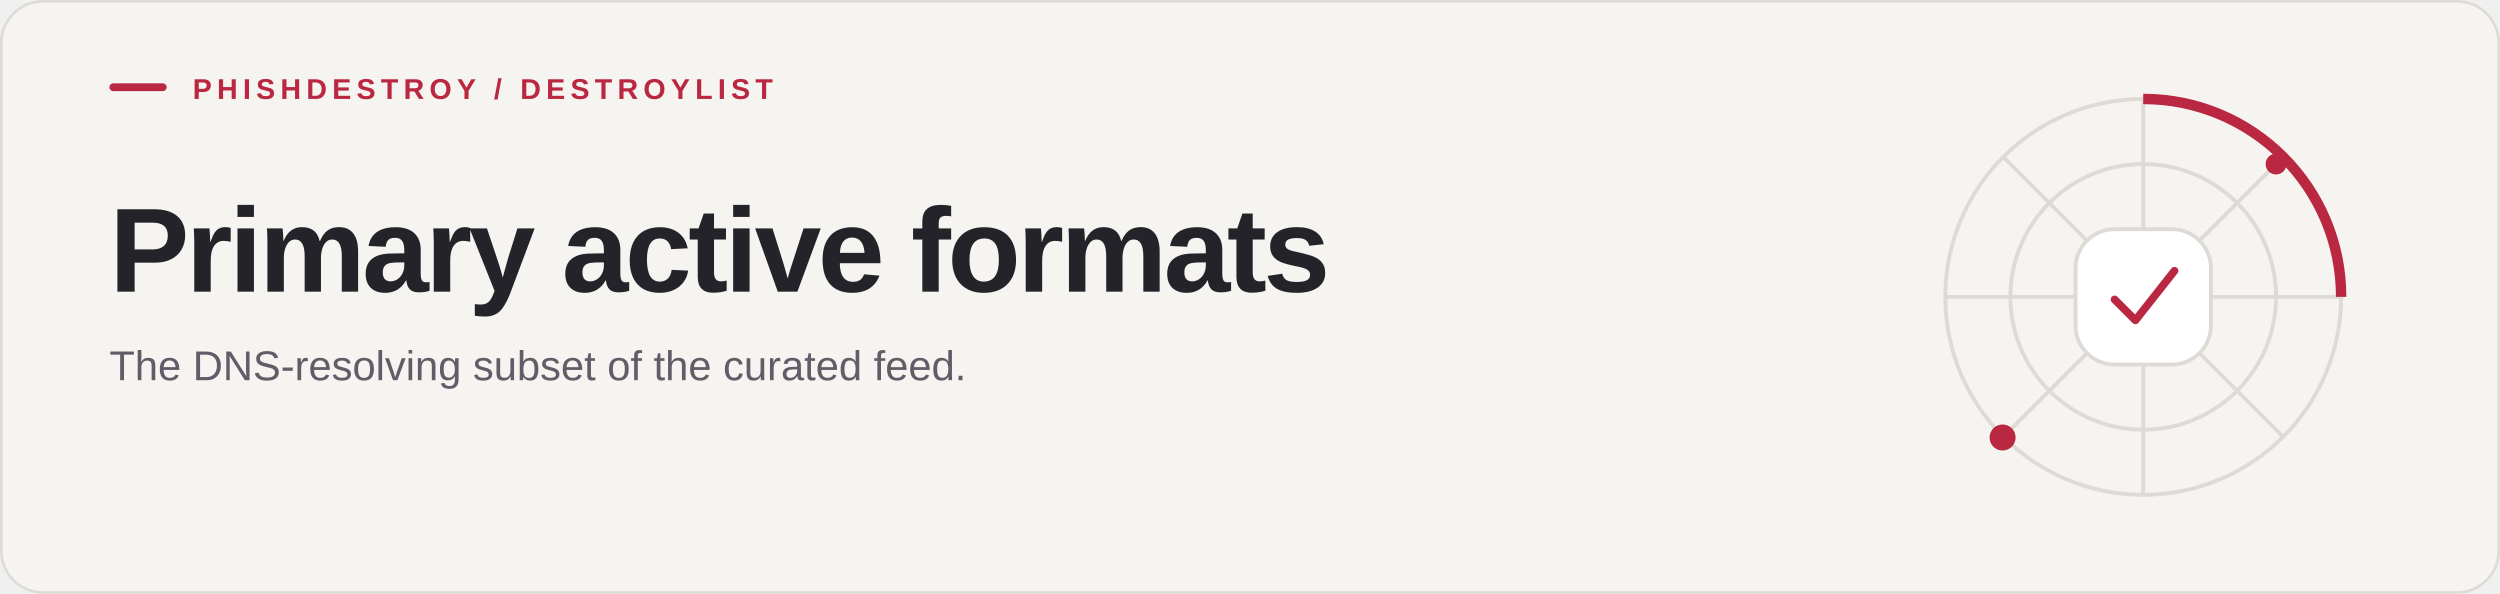
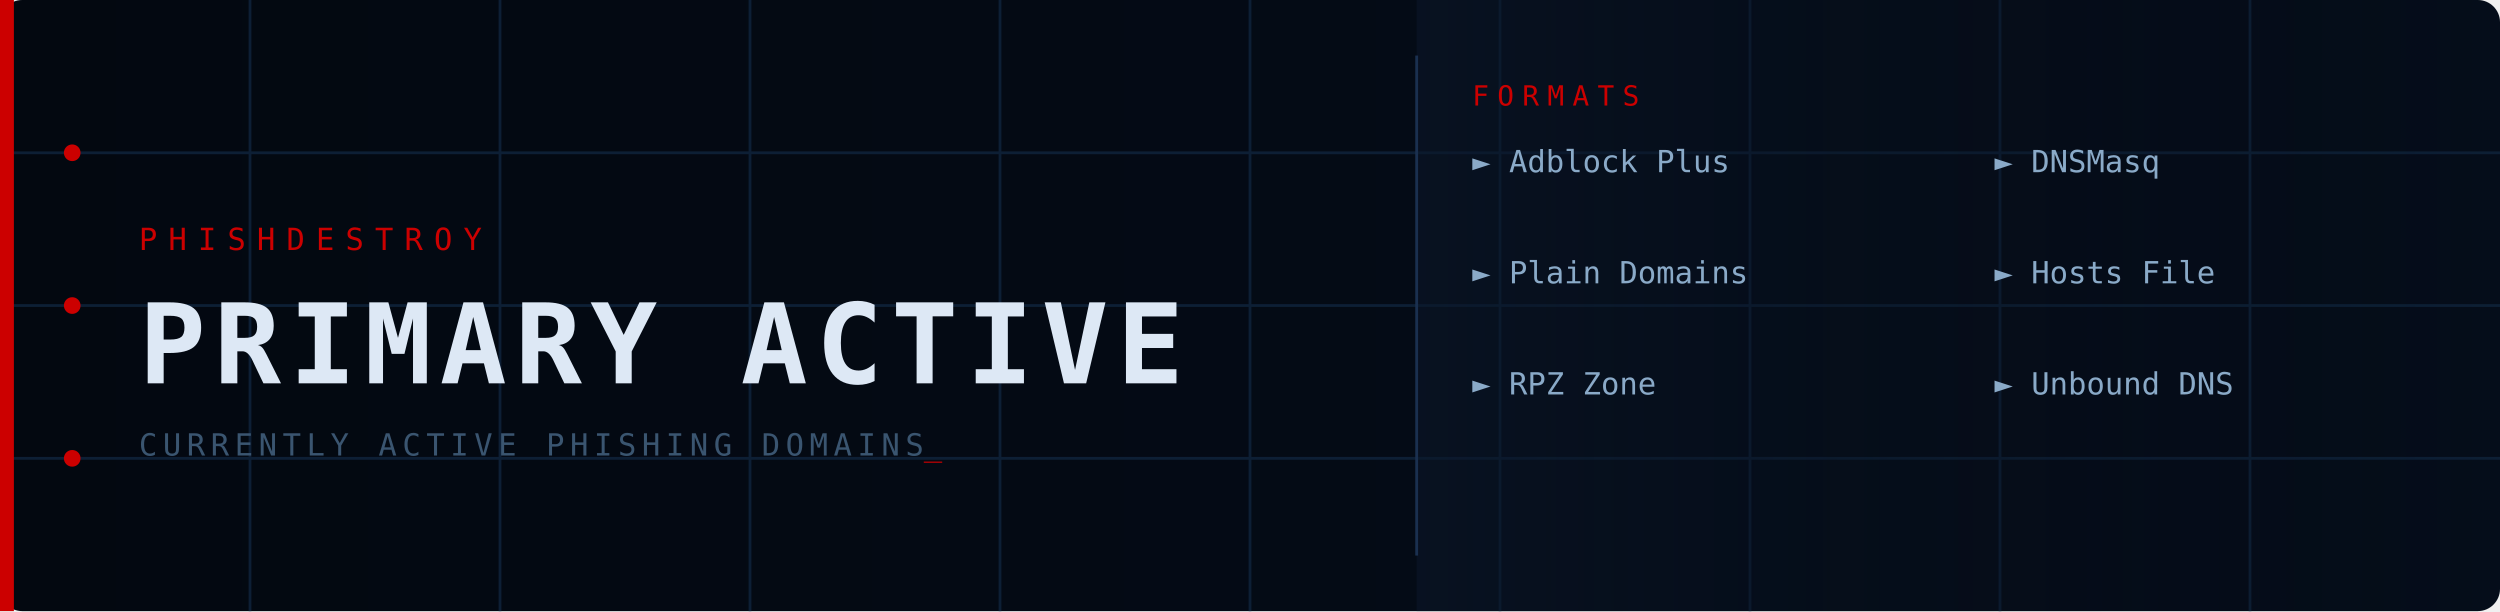
- <svg xmlns="http://www.w3.org/2000/svg" width="960" height="228" viewBox="0 0 960 228" role="img" aria-labelledby="title desc">
-   <style>
-     .bg{fill:#f6f4f1}.border,.line{stroke:#dedbd7}.title{fill:#25232a}.muted{fill:#615d68}.accent{stroke:#b92740}.label,.dot{fill:#b92740}.panel{fill:#fff;stroke:#dedbd7}
-     @media(prefers-color-scheme:dark){.bg{fill:#191b22}.border,.line{stroke:#363943}.title{fill:#f4f1ee}.muted{fill:#b9b7c1}.accent{stroke:#ef8496}.label,.dot{fill:#ef8496}.panel{fill:#242730;stroke:#464955}}
-   </style>
-   <rect class="bg border" x=".5" y=".5" width="959" height="227" rx="16" />
-   <rect class="dot" x="42" y="32" width="22" height="3" rx="1.5" />
-   <text class="label" x="74" y="38" font-family="Arial,Helvetica,sans-serif" font-size="11" font-weight="700" letter-spacing="2">PHISHDESTROY / DESTROYLIST</text>
-   <text class="title" x="42" y="112" font-family="Arial,Helvetica,sans-serif" font-size="46" font-weight="700" letter-spacing="-1.3">
-     <tspan x="42" dy="0">Primary active formats</tspan>
+ <svg xmlns="http://www.w3.org/2000/svg" viewBox="0 0 900 220" width="900" height="220">
+   <defs>
+     <style>
+       @keyframes fadein {
+         from { opacity: 0; transform: translateY(8px); }
+         to   { opacity: 1; transform: translateY(0);   }
+       }
+       @keyframes pulse {
+         0%, 100% { opacity: 1;   }
+         50%       { opacity: 0.2; }
+       }
+       @keyframes blink {
+         0%, 100% { opacity: 1; }
+         50%       { opacity: 0; }
+       }
+       @keyframes scanline {
+         0%   { transform: translateY(-20px); opacity: 0;   }
+         5%   {                               opacity: 0.4; }
+         95%  {                               opacity: 0.4; }
+         100% { transform: translateY(240px); opacity: 0;   }
+       }
+       @keyframes arc1 { from { stroke-dashoffset: 566; } to { stroke-dashoffset: 0; } }
+       @keyframes arc2 { from { stroke-dashoffset: 440; } to { stroke-dashoffset: 0; } }
+       @keyframes glow {
+         0%, 100% { opacity: 1;   }
+         50%       { opacity: 0.7; }
+       }
+       @keyframes br {
+         from { opacity: 0; transform: translateX(6px); }
+         to   { opacity: 1; transform: translateX(0);   }
+       }
+ 
+       .lbl  { animation: fadein  0.7s ease  0.10s both; }
+       .ttl  { animation: fadein  0.7s ease  0.30s both; }
+       .sub  { animation: fadein  0.7s ease  0.55s both; }
+       .d1   { animation: pulse  2.5s ease-in-out infinite 0.0s; }
+       .d2   { animation: pulse  2.5s ease-in-out infinite 0.8s; }
+       .d3   { animation: pulse  2.5s ease-in-out infinite 1.6s; }
+       .cur  { animation: blink  1.0s step-end   infinite; }
+       .scan { animation: scanline 4s linear      infinite 1.0s; }
+       .a1   { animation: arc1   2.0s ease-out    0.20s both; }
+       .a2   { animation: arc2   2.5s ease-out    0.50s both; }
+       .bar  { animation: glow   3.0s ease-in-out infinite; }
+       .fhdr { animation: fadein  0.5s ease  0.65s both; }
+       .f0  { animation: br 0.5s ease 0.70s both; }
+       .f1  { animation: br 0.5s ease 0.82s both; }
+       .f2  { animation: br 0.5s ease 0.94s both; }
+       .f3  { animation: br 0.5s ease 1.06s both; }
+       .f4  { animation: br 0.5s ease 1.18s both; }
+       .f5  { animation: br 0.5s ease 1.30s both; }
+     </style>
+     <linearGradient id="bg" x1="0" y1="0" x2="1" y2="0">
+       <stop offset="0%" stop-color="#030810" />
+       <stop offset="100%" stop-color="#050d1a" />
+     </linearGradient>
+     <linearGradient id="rp" x1="0" y1="0" x2="1" y2="0">
+       <stop offset="0%" stop-color="#0a1628" stop-opacity="0.6" />
+       <stop offset="100%" stop-color="#030810" stop-opacity="0" />
+     </linearGradient>
+     <linearGradient id="sg" x1="0" y1="0" x2="0" y2="1">
+       <stop offset="0%" stop-color="#fff" stop-opacity="0" />
+       <stop offset="50%" stop-color="#fff" stop-opacity="0.04" />
+       <stop offset="100%" stop-color="#fff" stop-opacity="0" />
+     </linearGradient>
+     <clipPath id="cp">
+       <rect width="900" height="220" rx="8" />
+     </clipPath>
+   </defs>
+   <rect width="900" height="220" rx="8" fill="url(#bg)" />
+   <g clip-path="url(#cp)" stroke="#0d1f35" stroke-width="1">
+     <line x1="90" y1="0" x2="90" y2="220" />
+     <line x1="180" y1="0" x2="180" y2="220" />
+     <line x1="270" y1="0" x2="270" y2="220" />
+     <line x1="360" y1="0" x2="360" y2="220" />
+     <line x1="450" y1="0" x2="450" y2="220" />
+     <line x1="540" y1="0" x2="540" y2="220" />
+     <line x1="630" y1="0" x2="630" y2="220" />
+     <line x1="720" y1="0" x2="720" y2="220" />
+     <line x1="810" y1="0" x2="810" y2="220" />
+     <line x1="0" y1="55" x2="900" y2="55" />
+     <line x1="0" y1="110" x2="900" y2="110" />
+     <line x1="0" y1="165" x2="900" y2="165" />
+   </g>
+   <rect x="510" y="0" width="390" height="220" fill="url(#rp)" clip-path="url(#cp)" />
+   <line x1="510" y1="20" x2="510" y2="200" stroke="#1a3050" stroke-width="1" />
+   <g clip-path="url(#cp)">
+     <circle class="a1" cx="870" cy="110" r="90" fill="none" stroke="#CC0000" stroke-opacity="0.22" stroke-width="1.5" stroke-dasharray="566" stroke-dashoffset="566" />
+     <circle class="a2" cx="870" cy="110" r="65" fill="none" stroke="#CC0000" stroke-opacity="0.14" stroke-width="1" stroke-dasharray="440" stroke-dashoffset="440" />
+   </g>
+   <rect class="scan" x="0" y="-20" width="900" height="20" fill="url(#sg)" clip-path="url(#cp)" />
+   <rect class="bar" x="0" y="0" width="5" height="220" fill="#CC0000" />
+   <circle class="d1" cx="26" cy="55" r="3" fill="#CC0000" />
+   <circle class="d2" cx="26" cy="110" r="3" fill="#CC0000" />
+   <circle class="d3" cx="26" cy="165" r="3" fill="#CC0000" />
+   <text class="lbl" x="50" y="90" font-family="monospace" font-size="11" fill="#CC0000" letter-spacing="4">PHISHDESTROY</text>
+   <text class="ttl" x="50" y="138" font-family="monospace" font-size="40" font-weight="bold" fill="#dde8f5" letter-spacing="3">PRIMARY ACTIVE</text>
+   <text class="sub" x="50" y="164" font-family="monospace" font-size="11" fill="#3a5570" letter-spacing="2">CURRENTLY ACTIVE PHISHING DOMAINS<tspan class="cur" fill="#CC0000">_</tspan>
  </text>
-   <text class="muted" x="42" y="146" font-family="Arial,Helvetica,sans-serif" font-size="16">The DNS-resolving subset of the curated feed.</text>
-   <g fill="none" stroke-width="1.5">
-     <circle class="line" cx="823" cy="114" r="76" />
-     <circle class="line" cx="823" cy="114" r="51" />
-     <path class="line" d="M747 114h152M823 38v152M769 60l108 108M769 168l108-108" />
-     <path class="accent" d="M823 38a76 76 0 0 1 76 76" stroke-width="4" />
-     <rect class="panel" x="797" y="88" width="52" height="52" rx="15" />
-     <path class="accent" d="m812 115 8 8 15-19" stroke-width="3" stroke-linecap="round" stroke-linejoin="round" />
-     <circle class="dot" cx="769" cy="168" r="5" />
-     <circle class="dot" cx="874" cy="63" r="4" />
+   <text class="fhdr" x="530" y="38" font-family="monospace" font-size="10" fill="#CC0000" letter-spacing="3">FORMATS</text>
+   <g font-family="monospace" font-size="11" fill="#8aaac8">
+     <text class="f0" x="530" y="62">► Adblock Plus</text>
+     <text class="f2" x="530" y="102">► Plain Domains</text>
+     <text class="f4" x="530" y="142">► RPZ Zone</text>
+   </g>
+   <g font-family="monospace" font-size="11" fill="#8aaac8">
+     <text class="f1" x="718" y="62">► DNSMasq</text>
+     <text class="f3" x="718" y="102">► Hosts File</text>
+     <text class="f5" x="718" y="142">► Unbound DNS</text>
  </g>
</svg>
